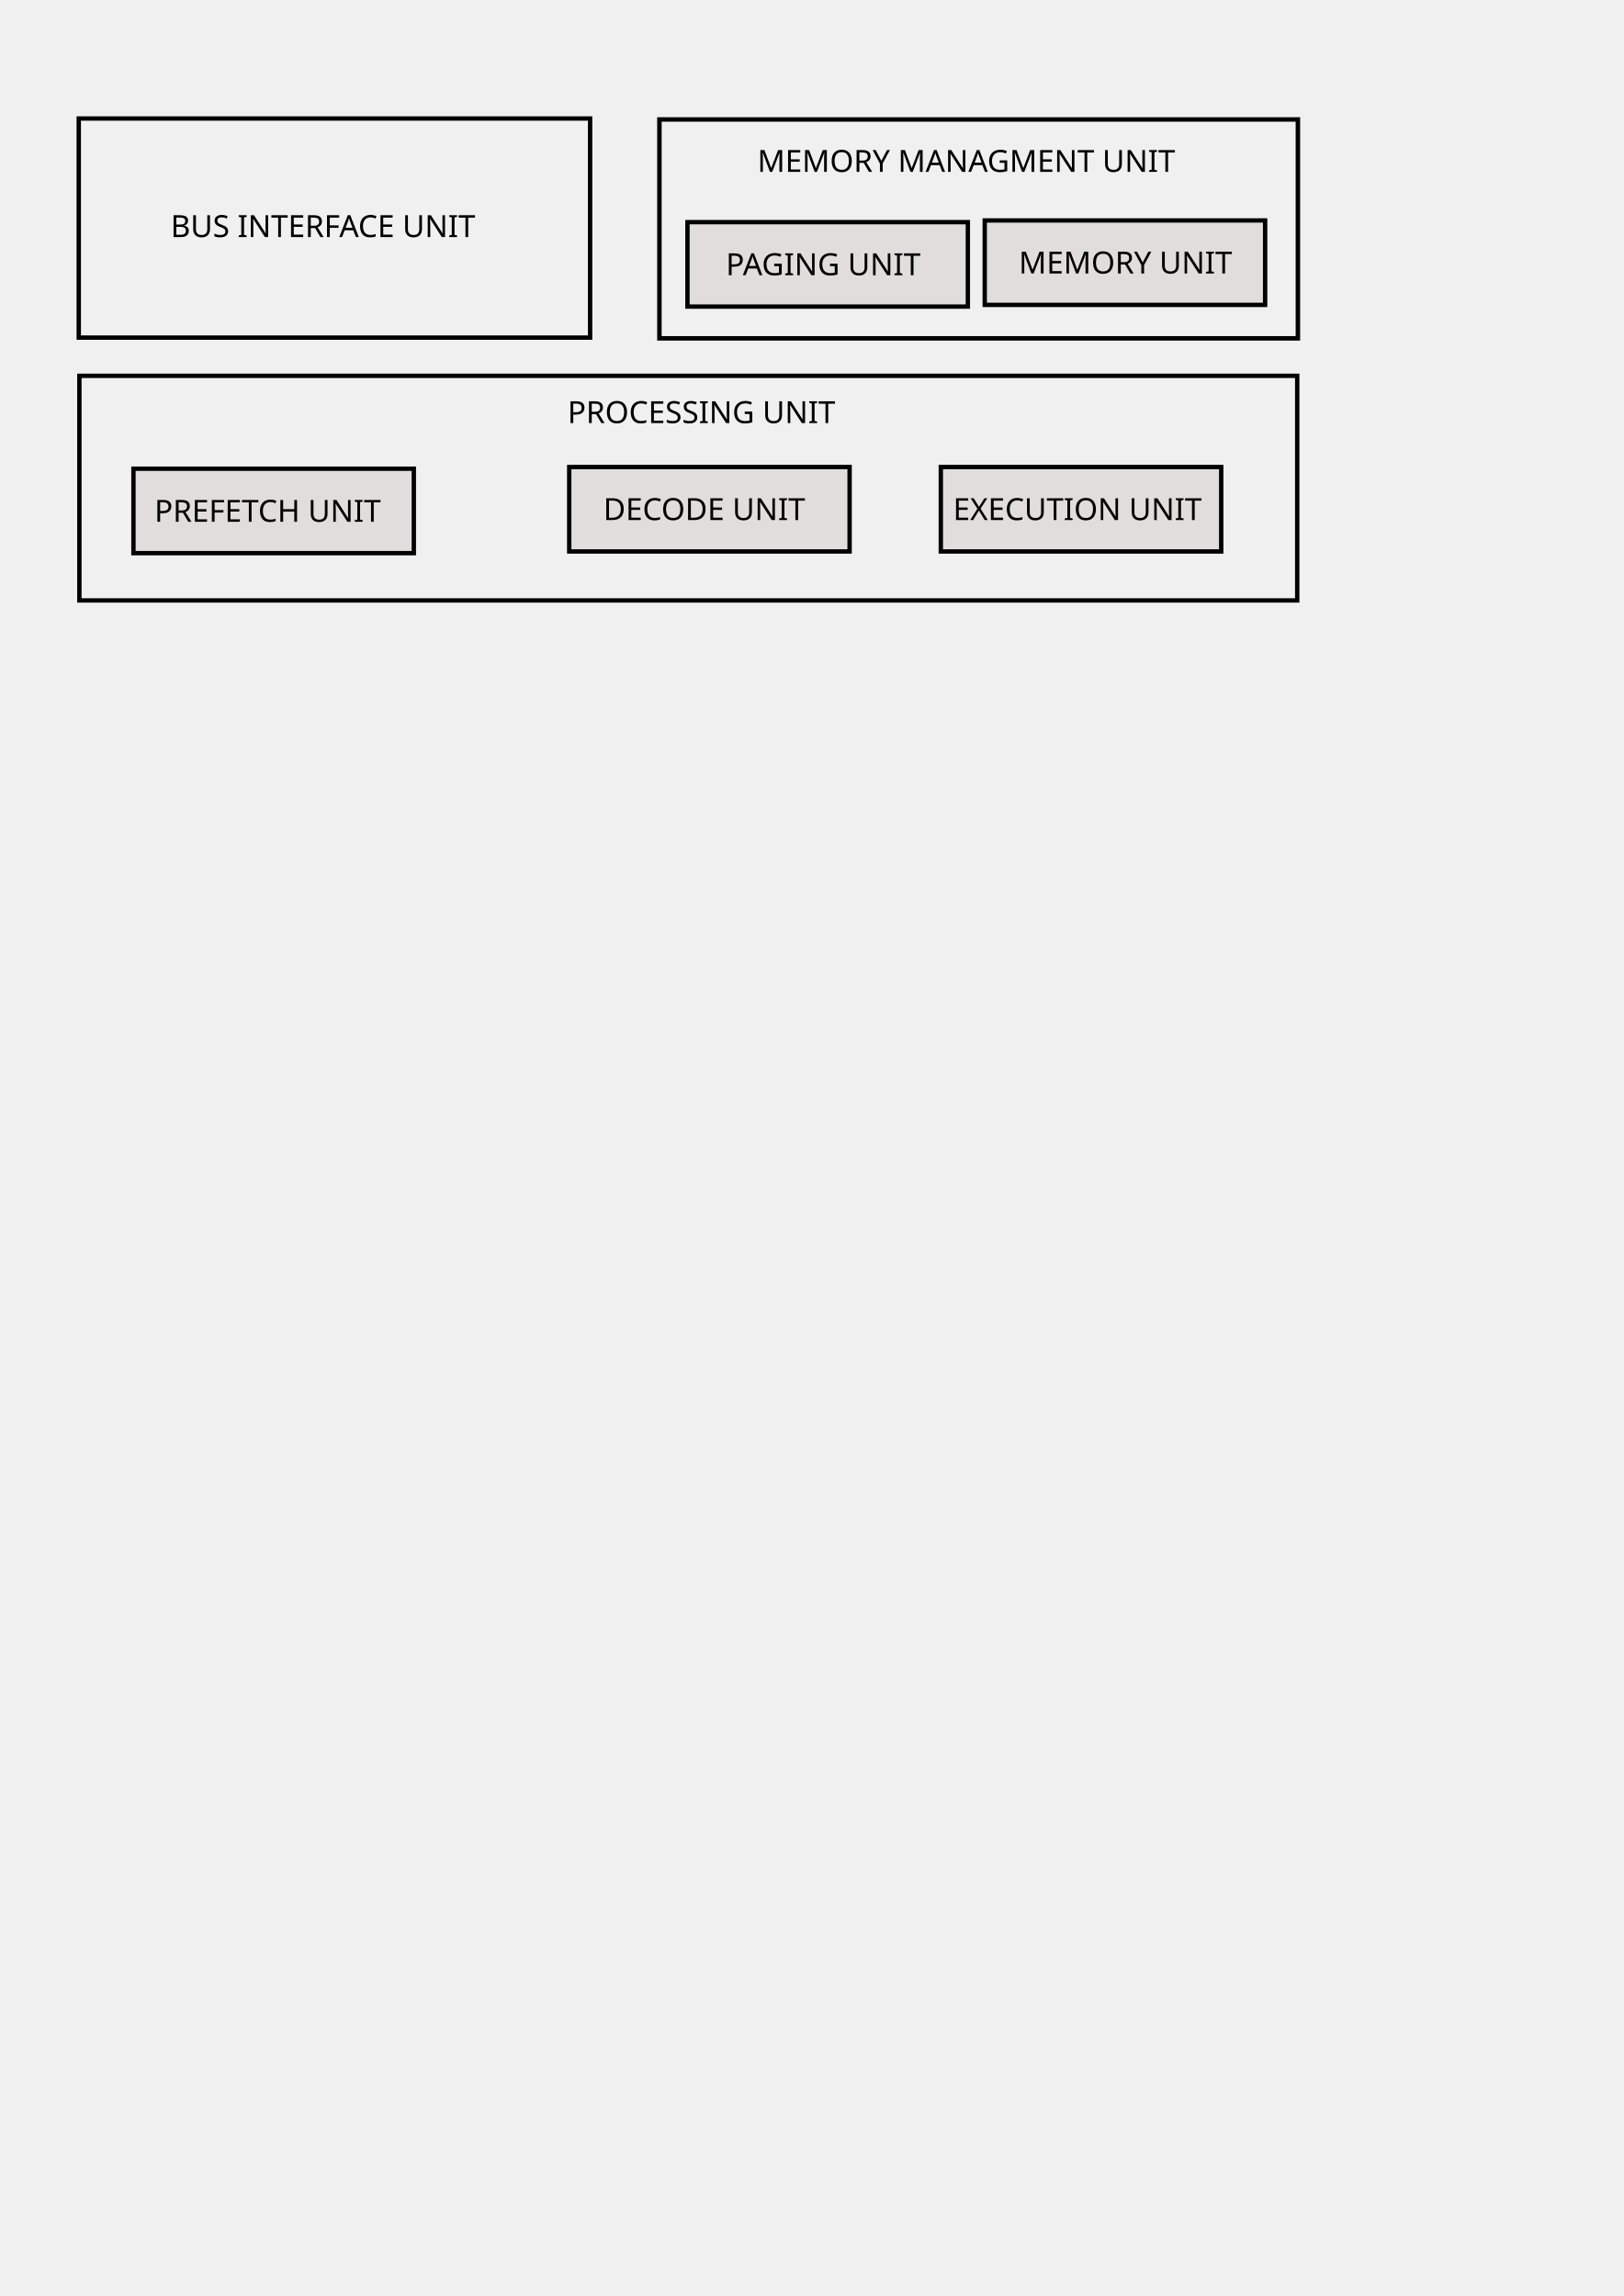
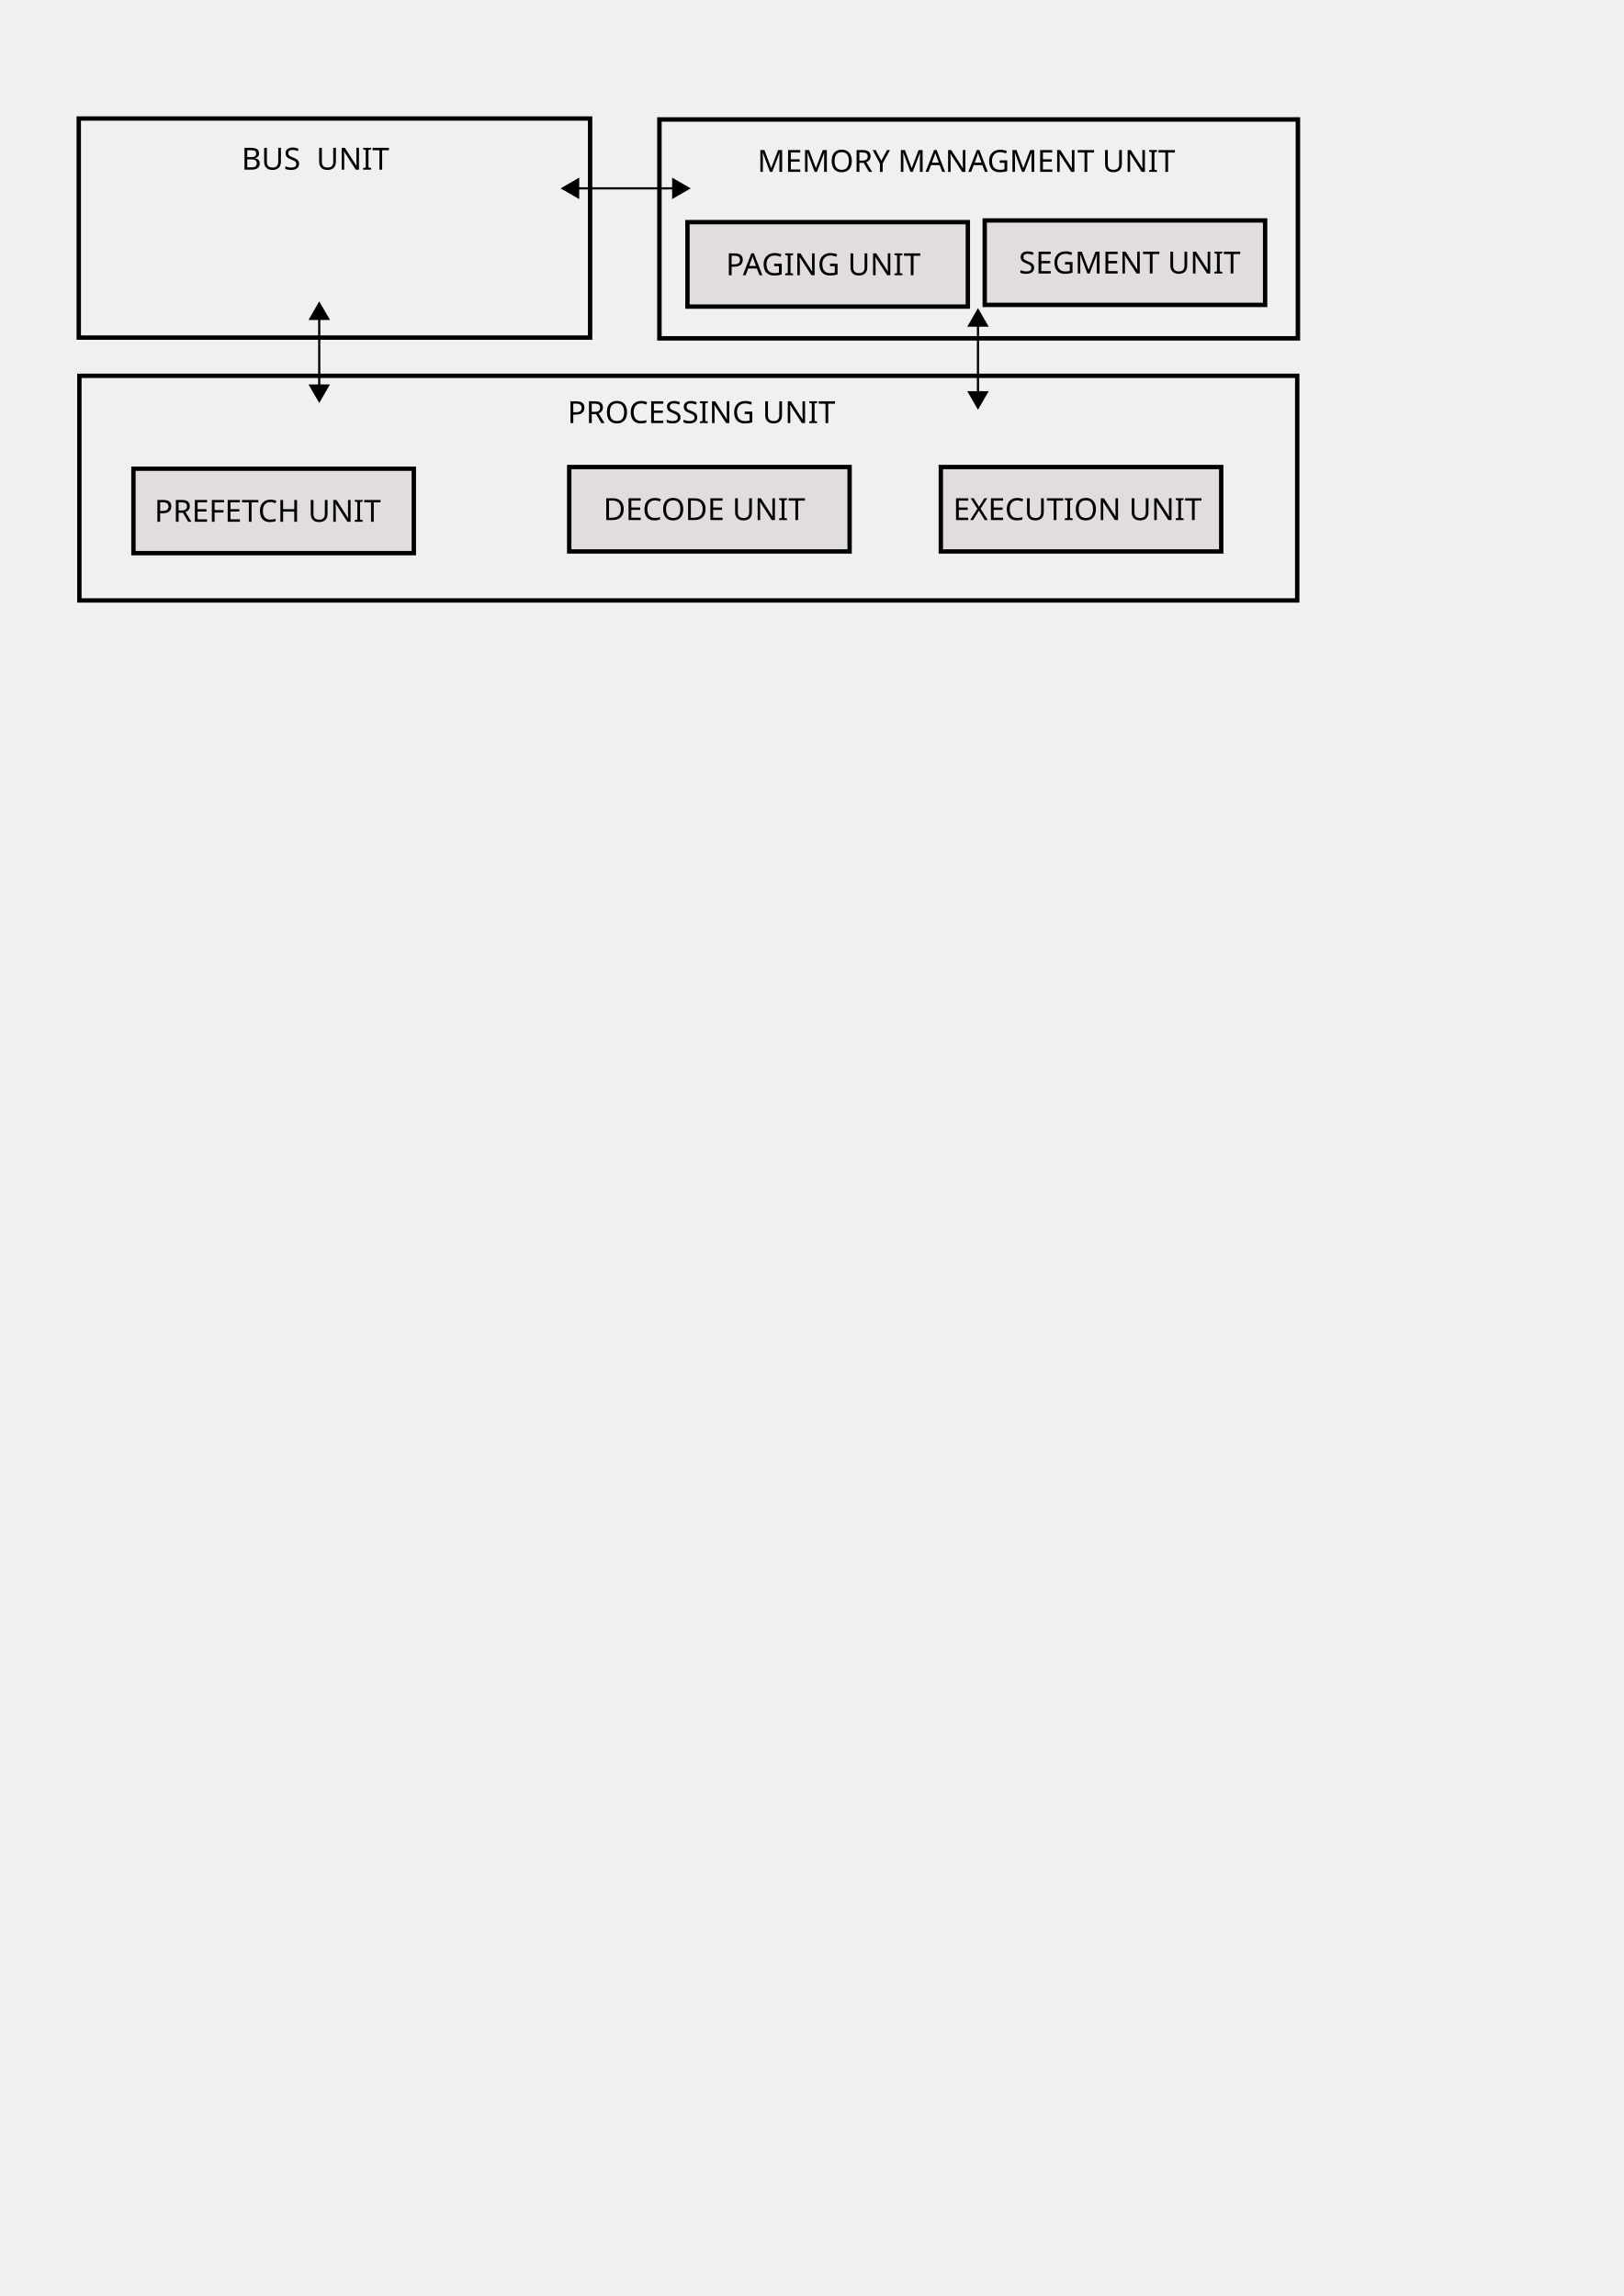
<svg xmlns="http://www.w3.org/2000/svg" width="210mm" height="297mm" viewBox="0 0 744.094 1052.362" id="svg2" version="1.1">
-   <defs id="defs4" />
+   <defs id="defs4">
+     <marker orient="auto" refY="0.0" refX="0.0" id="TriangleOutL" style="overflow:visible">
+       <path id="path4343" d="M 5.77,0.0 L -2.88,5.0 L -2.88,-5.0 L 5.77,0.0 z " style="fill-rule:evenodd;stroke:#000000;stroke-width:1pt;stroke-opacity:1;fill:#000000;fill-opacity:1" transform="scale(0.8)" />
+     </marker>
+     <marker orient="auto" refY="0.0" refX="0.0" id="TriangleInL" style="overflow:visible">
+       <path id="path4334" d="M 5.77,0.0 L -2.88,5.0 L -2.88,-5.0 L 5.77,0.0 z " style="fill-rule:evenodd;stroke:#000000;stroke-width:1pt;stroke-opacity:1;fill:#000000;fill-opacity:1" transform="scale(-0.8)" />
+     </marker>
+     <marker orient="auto" refY="0" refX="0" id="TriangleInL-5" style="overflow:visible">
+       <path id="path4334-7" d="m 5.77,0 -8.65,5 0,-10 8.65,5 z" style="fill:#000000;fill-opacity:1;fill-rule:evenodd;stroke:#000000;stroke-width:1pt;stroke-opacity:1" transform="scale(-0.8,-0.8)" />
+     </marker>
+     <marker orient="auto" refY="0" refX="0" id="TriangleOutL-9" style="overflow:visible">
+       <path id="path4343-1" d="m 5.77,0 -8.65,5 0,-10 8.65,5 z" style="fill:#000000;fill-opacity:1;fill-rule:evenodd;stroke:#000000;stroke-width:1pt;stroke-opacity:1" transform="scale(0.8,0.8)" />
+     </marker>
+     <marker orient="auto" refY="0" refX="0" id="TriangleInL-5-4" style="overflow:visible">
+       <path id="path4334-7-6" d="m 5.77,0 -8.65,5 0,-10 8.65,5 z" style="fill:#000000;fill-opacity:1;fill-rule:evenodd;stroke:#000000;stroke-width:1pt;stroke-opacity:1" transform="scale(-0.8,-0.8)" />
+     </marker>
+     <marker orient="auto" refY="0" refX="0" id="TriangleOutL-9-0" style="overflow:visible">
+       <path id="path4343-1-0" d="m 5.77,0 -8.65,5 0,-10 8.65,5 z" style="fill:#000000;fill-opacity:1;fill-rule:evenodd;stroke:#000000;stroke-width:1pt;stroke-opacity:1" transform="scale(0.8,0.8)" />
+     </marker>
+     <marker orient="auto" refY="0" refX="0" id="TriangleInL-5-9" style="overflow:visible">
+       <path id="path4334-7-1" d="m 5.77,0 -8.65,5 0,-10 8.65,5 z" style="fill:#000000;fill-opacity:1;fill-rule:evenodd;stroke:#000000;stroke-width:1pt;stroke-opacity:1" transform="scale(-0.8,-0.8)" />
+     </marker>
+     <marker orient="auto" refY="0" refX="0" id="TriangleOutL-9-3" style="overflow:visible">
+       <path id="path4343-1-9" d="m 5.77,0 -8.65,5 0,-10 8.65,5 z" style="fill:#000000;fill-opacity:1;fill-rule:evenodd;stroke:#000000;stroke-width:1pt;stroke-opacity:1" transform="scale(0.8,0.8)" />
+     </marker>
+   </defs>
  <g id="layer1">
    <rect style="fill:#ffffff;fill-opacity:0;stroke:#000000;stroke-width:2;stroke-linecap:butt;stroke-miterlimit:4;stroke-dasharray:none;stroke-dashoffset:0;stroke-opacity:1" id="rect4136" width="234.335" height="100.422" x="36.096" y="54.316" />
-     <text xml:space="preserve" style="font-style:normal;font-weight:normal;font-size:14px;line-height:125%;font-family:Sans;letter-spacing:0px;word-spacing:0px;fill:#000000;fill-opacity:1;stroke:none;stroke-width:1px;stroke-linecap:butt;stroke-linejoin:miter;stroke-opacity:1" x="78.18" y="108.655" id="text4138">
-       <tspan id="tspan4140" x="78.18" y="108.655">BUS INTERFACE UNIT</tspan>
+     <text xml:space="preserve" style="font-style:normal;font-weight:normal;font-size:14px;line-height:125%;font-family:Sans;letter-spacing:0px;word-spacing:0px;fill:#000000;fill-opacity:1;stroke:none;stroke-width:1px;stroke-linecap:butt;stroke-linejoin:miter;stroke-opacity:1" x="110.69" y="77.751" id="text4138">
+       <tspan id="tspan4140" x="110.69" y="77.751">BUS  UNIT</tspan>
    </text>
    <rect style="fill:#ffffff;fill-opacity:0;stroke:#000000;stroke-width:2.045;stroke-linecap:butt;stroke-miterlimit:4;stroke-dasharray:none;stroke-dashoffset:0;stroke-opacity:1" id="rect4142" width="292.594" height="100.332" x="302.192" y="54.749" />
    <text xml:space="preserve" style="font-style:normal;font-weight:normal;font-size:14px;line-height:125%;font-family:Sans;letter-spacing:0px;word-spacing:0px;fill:#000000;fill-opacity:1;stroke:none;stroke-width:1px;stroke-linecap:butt;stroke-linejoin:miter;stroke-opacity:1" x="347.088" y="78.785" id="text4144">
      <tspan id="tspan4146" x="347.088" y="78.785">MEMORY MANAGMENT UNIT</tspan>
    </text>
    <rect style="fill:#ffffff;fill-opacity:0;stroke:#000000;stroke-width:2;stroke-linecap:butt;stroke-miterlimit:4;stroke-dasharray:none;stroke-dashoffset:0;stroke-opacity:1" id="rect4162" width="558.096" height="102.95" x="36.381" y="172.258" />
    <text xml:space="preserve" style="font-style:normal;font-weight:normal;font-size:14px;line-height:125%;font-family:Sans;letter-spacing:0px;word-spacing:0px;fill:#000000;fill-opacity:1;stroke:none;stroke-width:1px;stroke-linecap:butt;stroke-linejoin:miter;stroke-opacity:1" x="260.084" y="193.931" id="text4164">
      <tspan id="tspan4166" x="260.084" y="193.931">PROCESSING UNIT</tspan>
    </text>
    <rect style="fill:#e2dddd;fill-opacity:1;stroke:#000000;stroke-width:2;stroke-linecap:butt;stroke-miterlimit:4;stroke-dasharray:none;stroke-dashoffset:0;stroke-opacity:1" id="rect4168" width="128.494" height="38.703" x="315.042" y="101.818" />
    <text xml:space="preserve" style="font-style:normal;font-weight:normal;font-size:14px;line-height:125%;font-family:Sans;letter-spacing:0px;word-spacing:0px;fill:#000000;fill-opacity:1;stroke:none;stroke-width:1px;stroke-linecap:butt;stroke-linejoin:miter;stroke-opacity:1" x="332.653" y="126.136" id="text4170">
      <tspan id="tspan4172" x="332.653" y="126.136">PAGING UNIT</tspan>
    </text>
    <rect style="fill:#e2dddd;fill-opacity:1;stroke:#000000;stroke-width:2;stroke-linecap:butt;stroke-miterlimit:4;stroke-dasharray:none;stroke-dashoffset:0;stroke-opacity:1" id="rect4168-1" width="128.494" height="38.703" x="451.276" y="101.044" />
    <text xml:space="preserve" style="font-style:normal;font-weight:normal;font-size:14px;line-height:125%;font-family:Sans;letter-spacing:0px;word-spacing:0px;fill:#000000;fill-opacity:1;stroke:none;stroke-width:1px;stroke-linecap:butt;stroke-linejoin:miter;stroke-opacity:1" x="466.887" y="125.362" id="text4170-8">
-       <tspan id="tspan4172-7" x="466.887" y="125.362">MEMORY UNIT</tspan>
+       <tspan id="tspan4172-7" x="466.887" y="125.362">SEGMENT UNIT</tspan>
    </text>
    <rect style="fill:#e2dddd;fill-opacity:1;stroke:#000000;stroke-width:2;stroke-linecap:butt;stroke-miterlimit:4;stroke-dasharray:none;stroke-dashoffset:0;stroke-opacity:1" id="rect4168-8" width="128.494" height="38.703" x="61.151" y="214.831" />
    <text xml:space="preserve" style="font-style:normal;font-weight:normal;font-size:14px;line-height:125%;font-family:Sans;letter-spacing:0px;word-spacing:0px;fill:#000000;fill-opacity:1;stroke:none;stroke-width:1px;stroke-linecap:butt;stroke-linejoin:miter;stroke-opacity:1" x="70.761" y="239.149" id="text4170-88">
      <tspan id="tspan4172-8" x="70.761" y="239.149">PREFETCH UNIT</tspan>
    </text>
    <rect style="fill:#e2dddd;fill-opacity:1;stroke:#000000;stroke-width:2;stroke-linecap:butt;stroke-miterlimit:4;stroke-dasharray:none;stroke-dashoffset:0;stroke-opacity:1" id="rect4168-4" width="128.494" height="38.703" x="260.858" y="214.057" />
    <text xml:space="preserve" style="font-style:normal;font-weight:normal;font-size:14px;line-height:125%;font-family:Sans;letter-spacing:0px;word-spacing:0px;fill:#000000;fill-opacity:1;stroke:none;stroke-width:1px;stroke-linecap:butt;stroke-linejoin:miter;stroke-opacity:1" x="276.469" y="238.375" id="text4170-83">
      <tspan id="tspan4172-2" x="276.469" y="238.375">DECODE UNIT</tspan>
    </text>
    <rect style="fill:#e2dddd;fill-opacity:1;stroke:#000000;stroke-width:2;stroke-linecap:butt;stroke-miterlimit:4;stroke-dasharray:none;stroke-dashoffset:0;stroke-opacity:1" id="rect4168-86" width="128.494" height="38.703" x="431.151" y="214.057" />
    <text xml:space="preserve" style="font-style:normal;font-weight:normal;font-size:14px;line-height:125%;font-family:Sans;letter-spacing:0px;word-spacing:0px;fill:#000000;fill-opacity:1;stroke:none;stroke-width:1px;stroke-linecap:butt;stroke-linejoin:miter;stroke-opacity:1" x="436.761" y="238.375" id="text4170-4">
      <tspan id="tspan4172-85" x="436.761" y="238.375">EXECUTION UNIT</tspan>
    </text>
+     <path style="fill:none;fill-rule:evenodd;stroke:#000000;stroke-width:1;stroke-linecap:butt;stroke-linejoin:miter;stroke-opacity:1;marker-start:url(#TriangleInL-5);marker-end:url(#TriangleOutL-9);stroke-miterlimit:4;stroke-dasharray:none" d="m 448.18,146.905 0,35.223" id="path4195-7" />
+     <path style="fill:none;fill-rule:evenodd;stroke:#000000;stroke-width:1;stroke-linecap:butt;stroke-linejoin:miter;stroke-miterlimit:4;stroke-dasharray:none;stroke-opacity:1;marker-start:url(#TriangleInL-5-4);marker-end:url(#TriangleOutL-9-0)" d="m 146.297,143.809 0,35.223" id="path4195-7-5" />
+     <path style="fill:none;fill-rule:evenodd;stroke:#000000;stroke-width:1;stroke-linecap:butt;stroke-linejoin:miter;stroke-miterlimit:4;stroke-dasharray:none;stroke-opacity:1;marker-start:url(#TriangleInL-5-9);marker-end:url(#TriangleOutL-9-3)" d="m 310.853,86.337 -48.258,0" id="path4195-7-3" />
  </g>
</svg>
